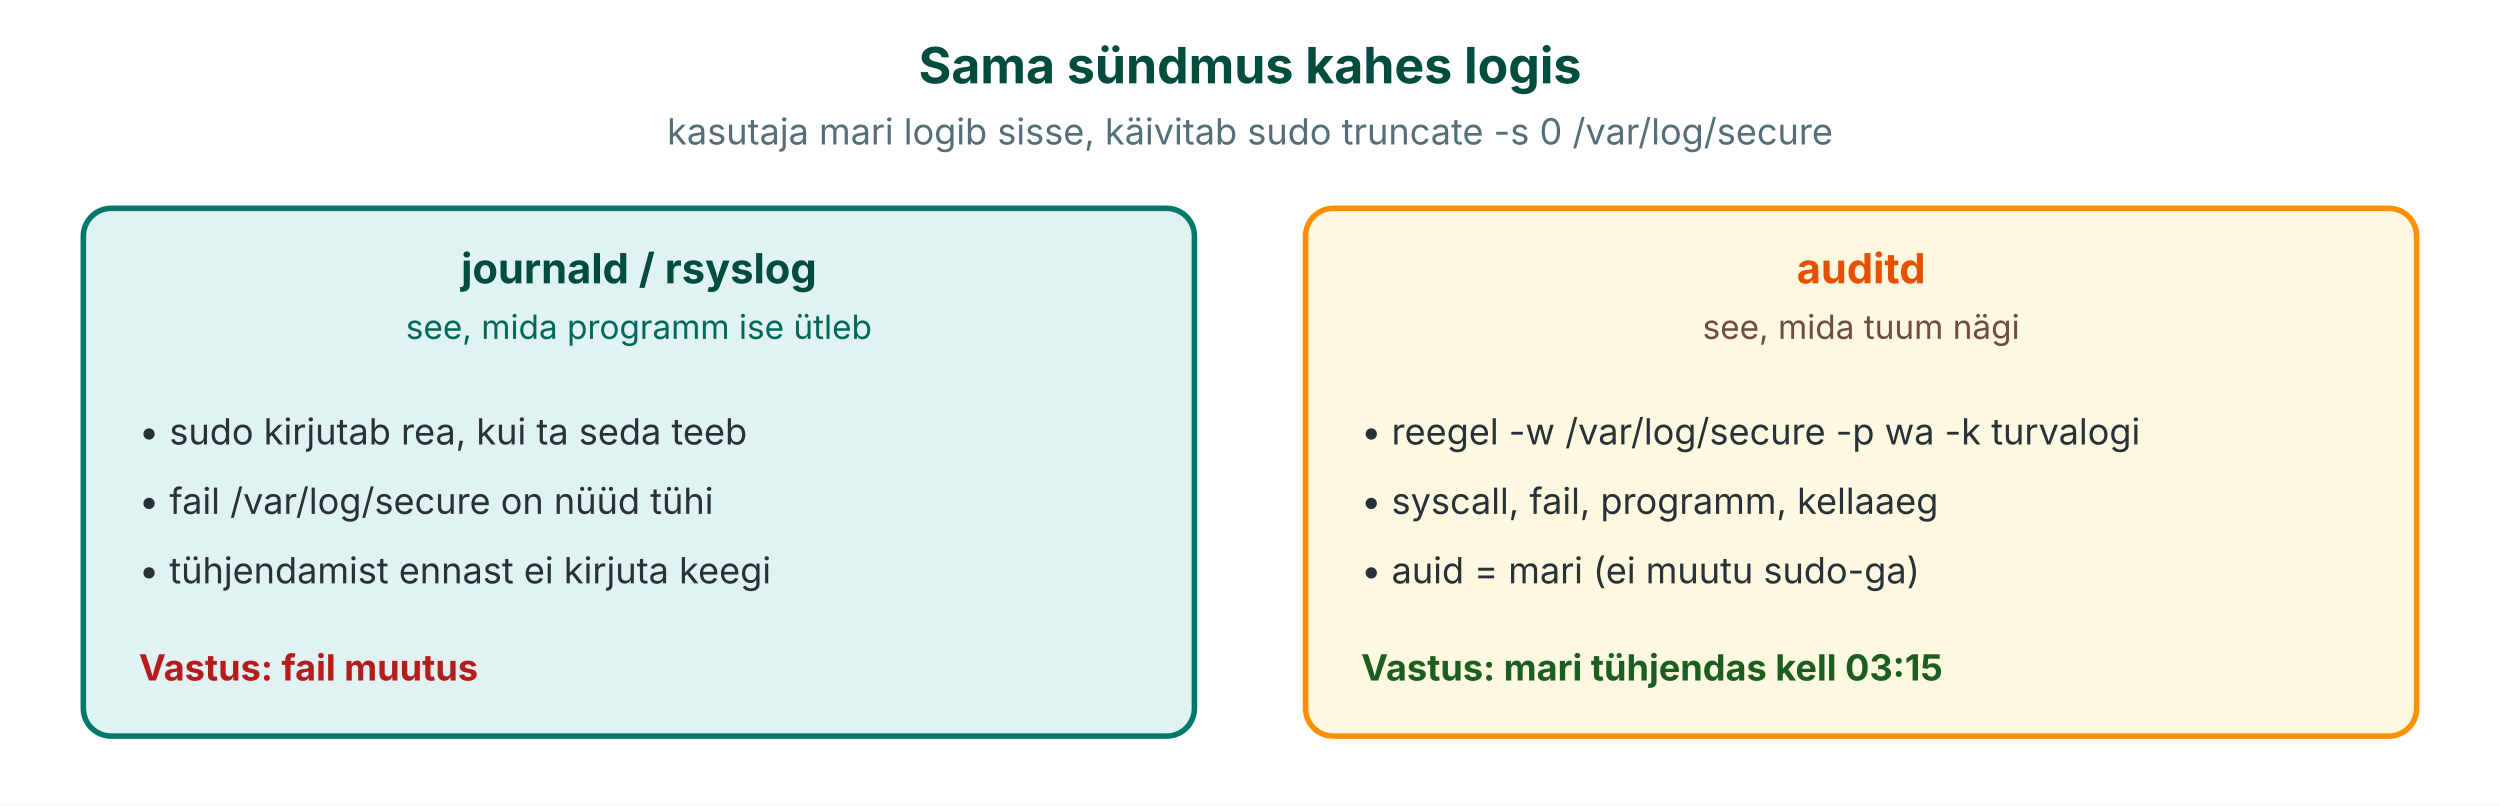
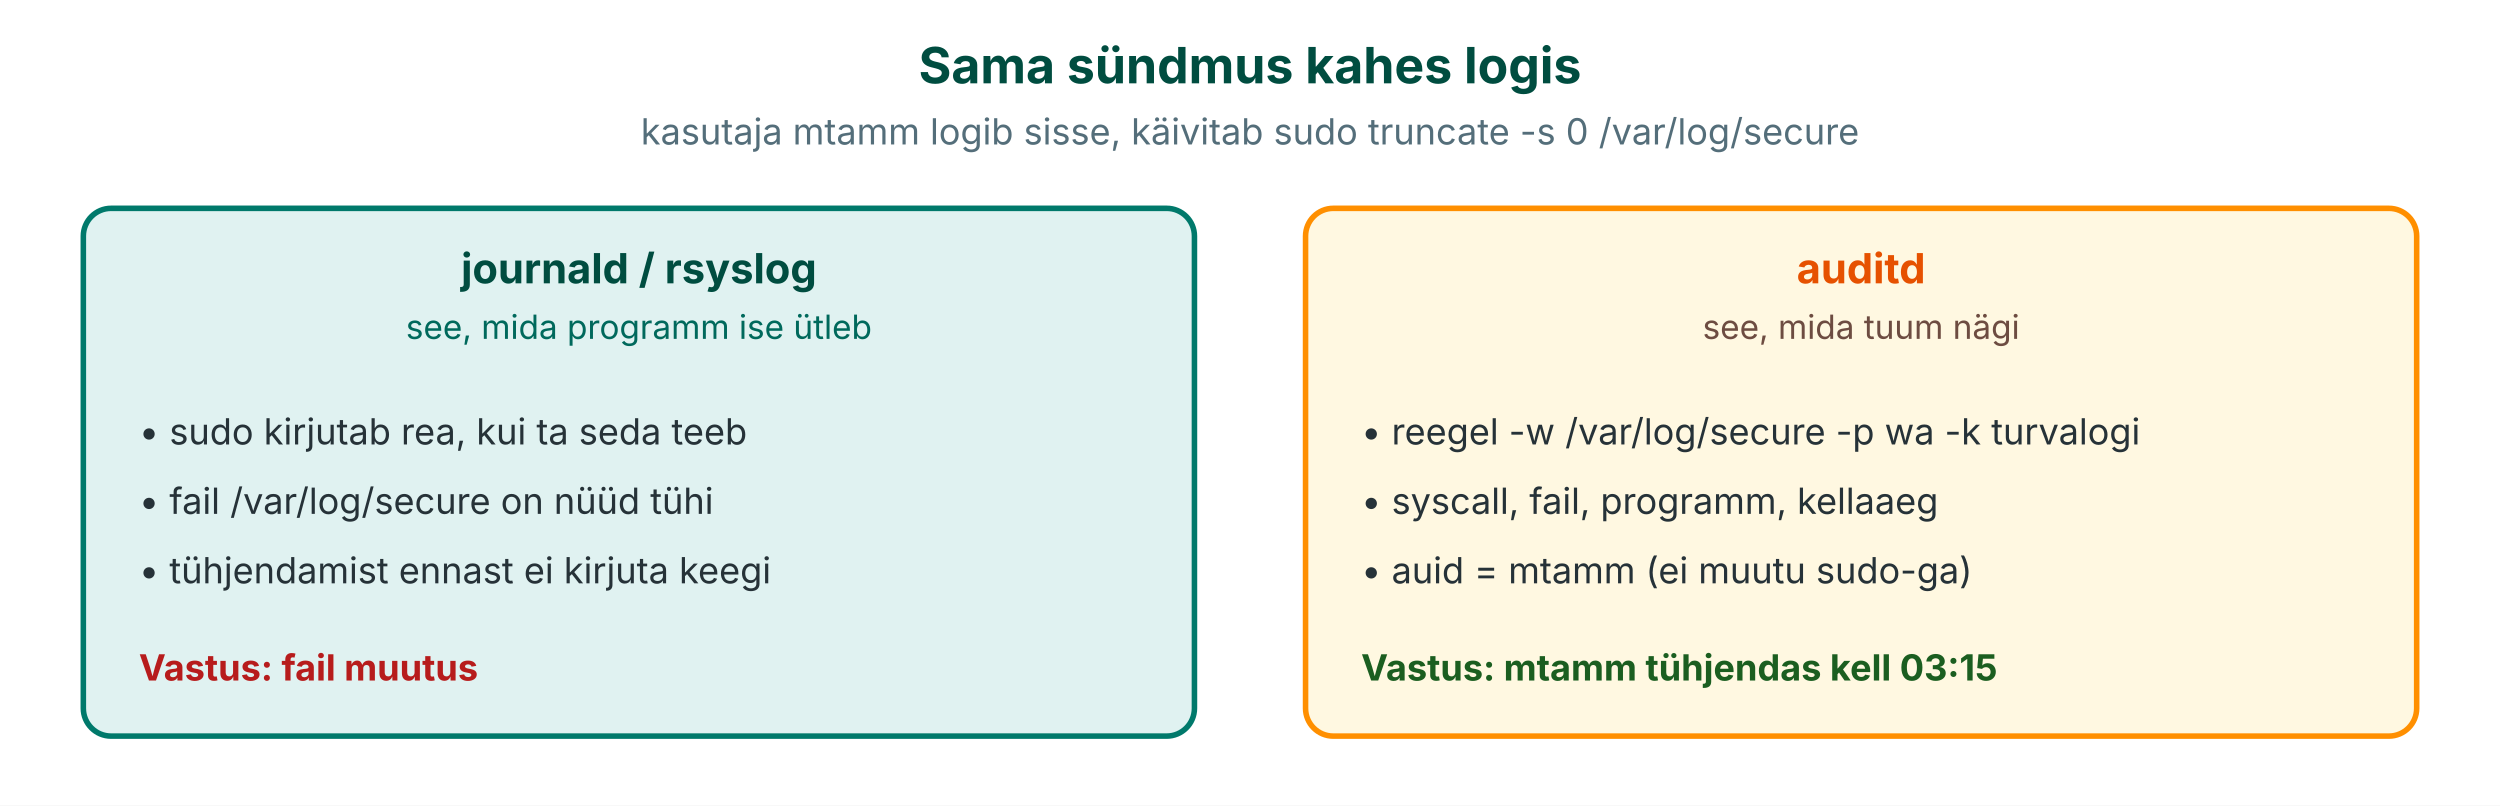
<svg xmlns="http://www.w3.org/2000/svg" viewBox="0 0 900 290" font-family="Inter, -apple-system, sans-serif">
  <rect width="900" height="290" fill="#ffffff" />
  <text x="450" y="30" text-anchor="middle" font-size="18" font-weight="700" fill="#004d40">Sama sündmus kahes logis</text>
-   <text x="450" y="52" text-anchor="middle" font-size="13" fill="#546e7a">kasutaja mari logib sisse, käivitab sudo truncate -s 0 /var/log/secure</text>
+   <text x="450" y="52" text-anchor="middle" font-size="13" fill="#546e7a">kasutaja mtamm logib sisse, käivitab sudo truncate -s 0 /var/log/secure</text>
  <rect x="30" y="75" width="400" height="190" rx="10" fill="#e0f2f1" stroke="#00796b" stroke-width="2" />
  <text x="230" y="102" text-anchor="middle" font-size="15" font-weight="700" fill="#004d40">journald / rsyslog</text>
  <text x="230" y="122" text-anchor="middle" font-size="12" fill="#00695c">see, mida programm ise ütleb</text>
  <text x="50" y="160" font-size="13" fill="#263238">• sudo kirjutab rea, kui ta seda teeb</text>
  <text x="50" y="185" font-size="13" fill="#263238">• fail /var/log/secure on nüüd tühi</text>
  <text x="50" y="210" font-size="13" fill="#263238">• tühjendamist ennast ei kirjuta keegi</text>
  <text x="50" y="245" font-size="13" font-weight="700" fill="#b71c1c">Vastus: fail muutus</text>
  <rect x="470" y="75" width="400" height="190" rx="10" fill="#fff8e1" stroke="#ff8f00" stroke-width="2" />
  <text x="670" y="102" text-anchor="middle" font-size="15" font-weight="700" fill="#e65100">auditd</text>
  <text x="670" y="122" text-anchor="middle" font-size="12" fill="#6d4c41">see, mida tuum nägi</text>
  <text x="490" y="160" font-size="13" fill="#263238">• reegel -w /var/log/secure -p wa -k turvalogi</text>
  <text x="490" y="185" font-size="13" fill="#263238">• syscall, fail, programm, kellaaeg</text>
-   <text x="490" y="210" font-size="13" fill="#263238">• auid = mari (ei muutu sudo-ga)</text>
-   <text x="490" y="245" font-size="13" font-weight="700" fill="#1b5e20">Vastus: mari tühjendas kell 03:15</text>
+   <text x="490" y="210" font-size="13" fill="#263238">• auid = mtamm (ei muutu sudo-ga)</text>
+   <text x="490" y="245" font-size="13" font-weight="700" fill="#1b5e20">Vastus: mtamm tühjendas kell 03:15</text>
</svg>
